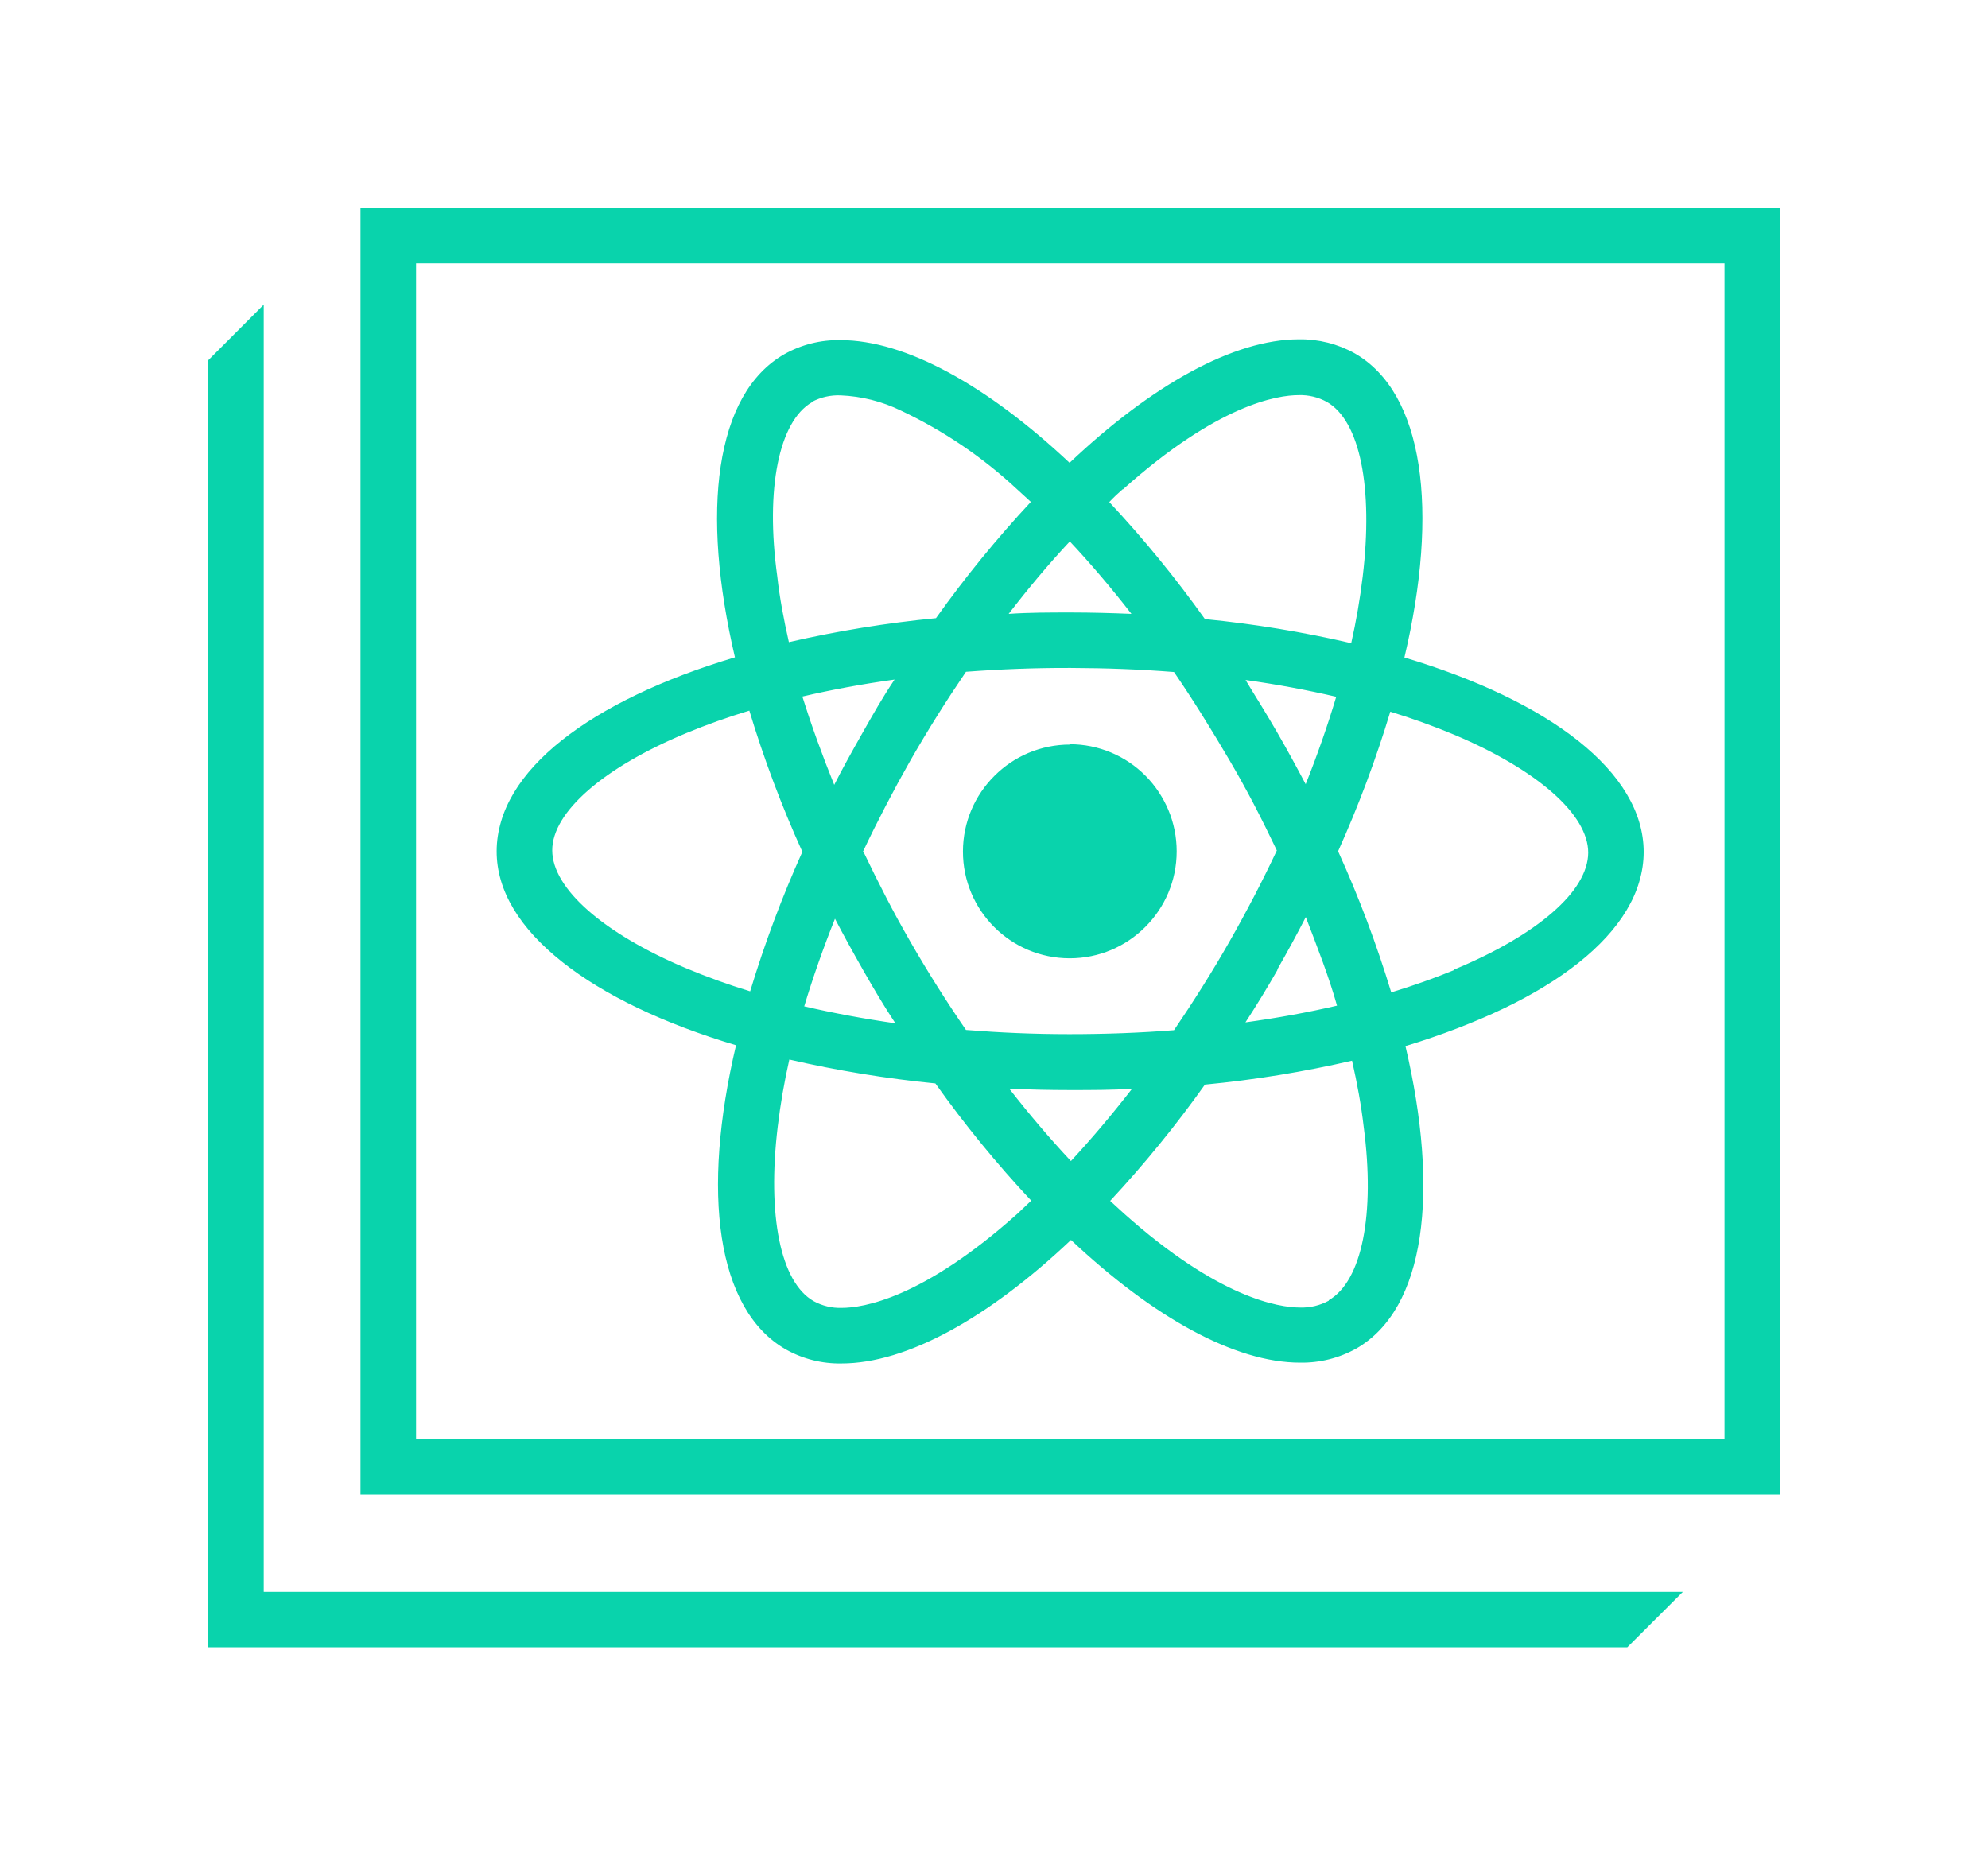
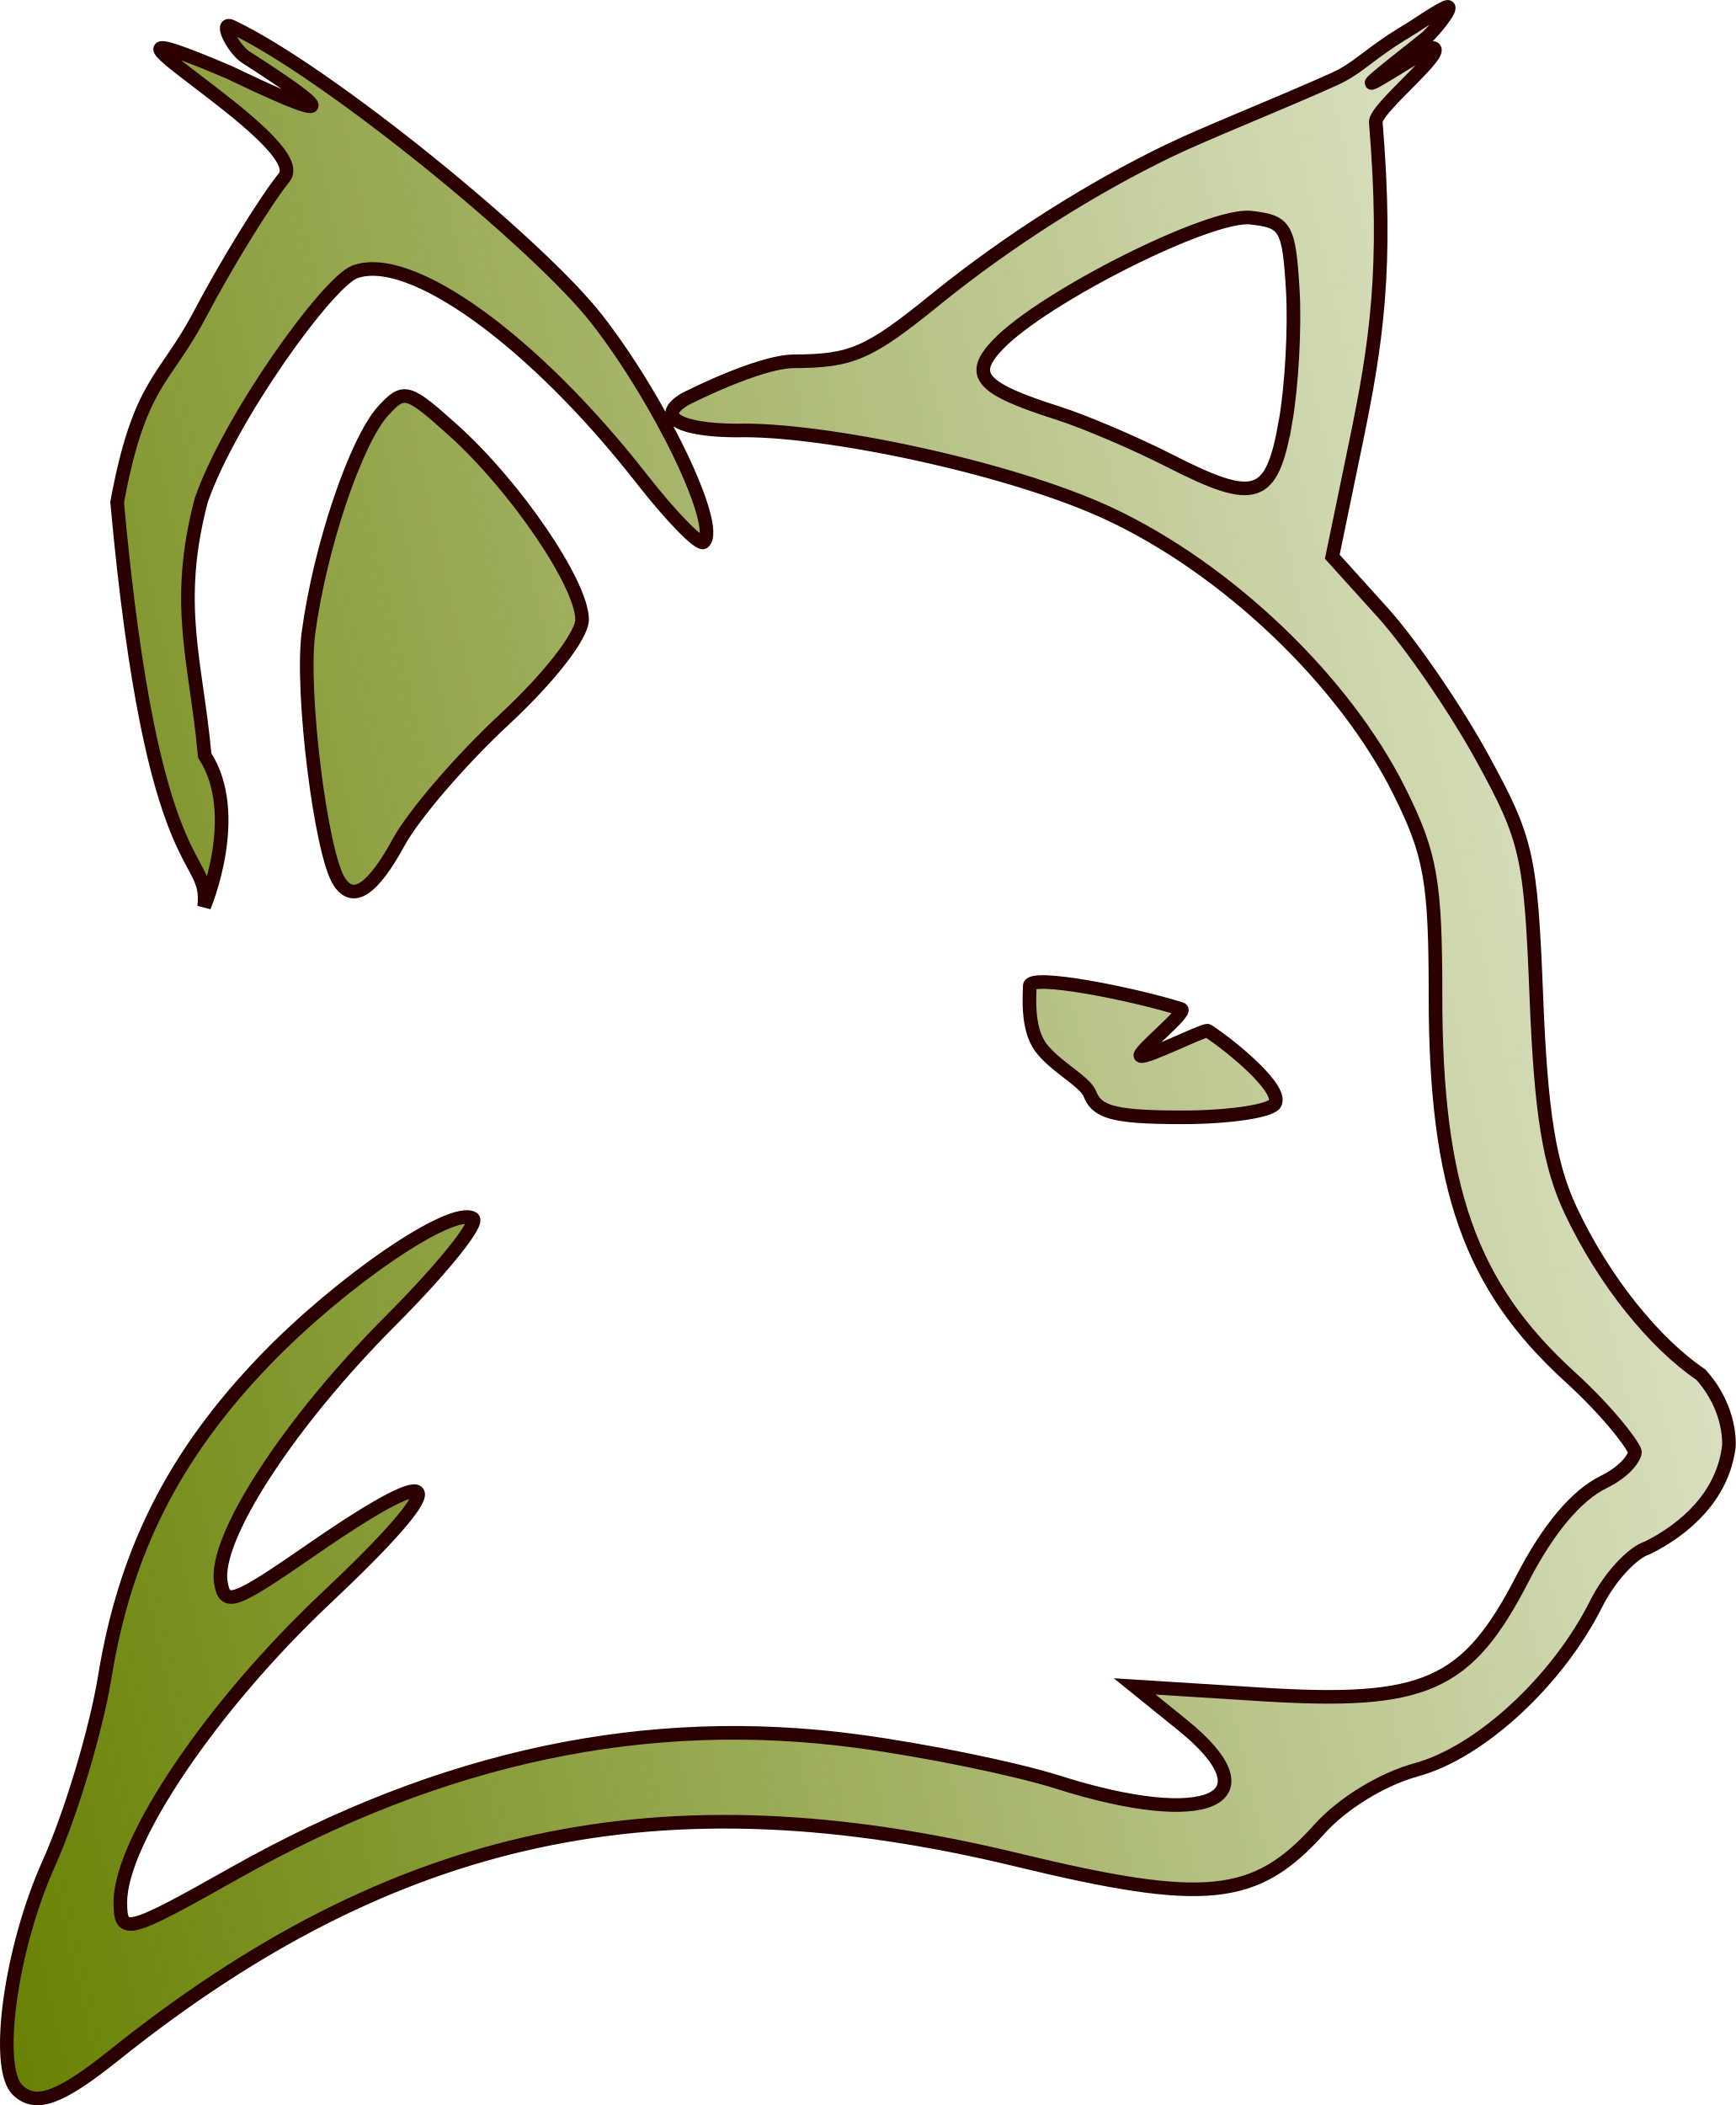
- <svg xmlns="http://www.w3.org/2000/svg" viewBox="0 0 170.96 159.93">
-   <defs>
-     <style>.cls-1{fill:#09d3ac;}</style>
+ <svg xmlns="http://www.w3.org/2000/svg" xmlns:xlink="http://www.w3.org/1999/xlink" width="155.194mm" height="188.187mm" viewBox="0 0 155.194 188.187" version="1.1" id="svg6067">
+   <defs id="defs6061">
+     <linearGradient gradientTransform="matrix(1,0,0,0.9528936,4.030949,-88.86505)" xlink:href="#linearGradient6036" id="linearGradient6038" x1="-21.923" y1="193.975" x2="193.778" y2="147.484" gradientUnits="userSpaceOnUse" />
+     <linearGradient id="linearGradient6036">
+       <stop style="stop-color:#668000;stop-opacity:1;" offset="0" id="stop6032" />
+       <stop style="stop-color:#668000;stop-opacity:0;" offset="1" id="stop6034" />
+     </linearGradient>
  </defs>
-   <path class="cls-1" d="M141.35,73.27c0-6.89-8.11-13-20.58-16.73,3-12.67,1.69-22.75-4.28-26.16a9.55,9.55,0,0,0-4.79-1.2c-5.57,0-12.61,3.89-19.72,10.62-7.11-6.68-14.13-10.55-19.69-10.55a9.46,9.46,0,0,0-4.86,1.22c-5.94,3.42-7.17,13.44-4.21,26.05-12.41,3.71-20.48,9.77-20.5,16.63s8.12,13,20.59,16.72c-3,12.68-1.7,22.75,4.28,26.16a9.41,9.41,0,0,0,4.78,1.2c5.58,0,12.62-3.89,19.73-10.62,7.1,6.68,14.12,10.55,19.69,10.55a9.59,9.59,0,0,0,4.86-1.22c5.94-3.42,7.16-13.44,4.21-26C133.27,86.18,141.34,80.12,141.35,73.27ZM96.56,42.06c8.19-7.33,13.31-8.12,15.13-8.12h0a4.71,4.71,0,0,1,2.42.58c2.86,1.63,4,7.38,3.09,15a56.73,56.73,0,0,1-1,5.79,97.7,97.7,0,0,0-12.58-2.07,98.47,98.47,0,0,0-8.24-10.08C95.75,42.79,96.15,42.42,96.56,42.06ZM71.77,78.94c.78,1.5,1.61,3,2.47,4.51S76,86.49,77,88c-2.71-.39-5.34-.88-7.84-1.46C69.86,84,70.75,81.5,71.77,78.94ZM69,59.9c2.53-.59,5.18-1.08,7.93-1.46-1,1.48-1.86,3-2.76,4.59s-1.69,3-2.46,4.52Q70.18,63.65,69,59.9Zm5.21,13.34q1.86-3.93,4.09-7.86c1.5-2.62,3.11-5.17,4.77-7.61,2.91-.22,5.91-.34,9-.33s6,.12,8.89.35c1.66,2.42,3.25,5,4.75,7.55s2.88,5.22,4.12,7.83c-1.23,2.62-2.6,5.25-4.08,7.85s-3.11,5.18-4.77,7.62c-2.91.23-5.91.34-9,.34s-6-.13-8.89-.36c-1.66-2.42-3.26-4.94-4.76-7.55S75.5,75.85,74.25,73.24Zm32.86-14.77c2.72.38,5.35.87,7.84,1.45-.74,2.47-1.62,5-2.64,7.55-.79-1.5-1.61-3-2.48-4.51S108,59.93,107.11,58.47Zm2.76,24.92q1.29-2.27,2.46-4.53c1,2.6,2,5.16,2.7,7.66-2.52.59-5.17,1.07-7.92,1.45Q108.52,85.75,109.87,83.39ZM92,46.56c1.8,1.92,3.57,4,5.3,6.23-1.71-.07-3.46-.12-5.23-.12s-3.58,0-5.33.12C88.45,50.57,90.2,48.48,92,46.56Zm-22.18-12A4.82,4.82,0,0,1,72.29,34a13.11,13.11,0,0,1,5.19,1.31,39.07,39.07,0,0,1,10,6.78l1.17,1.07a98.49,98.49,0,0,0-8.16,10,98.88,98.88,0,0,0-12.65,2.06c-.44-1.94-.8-3.84-1-5.67C65.8,42,67,36.24,69.81,34.6ZM64.53,85.26a58.75,58.75,0,0,1-5.54-2c-7.1-3-11.5-6.85-11.5-10.14S51.91,66,59,63.05a57.63,57.63,0,0,1,5.44-1.94A97.93,97.93,0,0,0,69,73.25,98.72,98.72,0,0,0,64.53,85.26Zm23,19.1c-8.19,7.33-13.31,8.11-15.14,8.11a4.69,4.69,0,0,1-2.42-.58c-2.86-1.63-4-7.38-3.09-15a56.07,56.07,0,0,1,1-5.78,99.51,99.51,0,0,0,12.58,2.06,97.17,97.17,0,0,0,8.24,10.08Zm4.57-4.51c-1.8-1.92-3.57-4-5.31-6.23,1.72.08,3.47.12,5.24.12s3.58,0,5.33-.11C95.63,95.85,93.87,97.93,92.09,99.85Zm22.18,12a4.82,4.82,0,0,1-2.48.59c-1.82,0-7-.8-15.16-8.1l-1.17-1.07a98.44,98.44,0,0,0,8.15-10,97,97,0,0,0,12.66-2.06c.44,1.94.79,3.84,1,5.67C118.27,104.42,117.12,110.18,114.27,111.81Zm10.8-28.44c-1.71.7-3.52,1.35-5.44,1.93a98.54,98.54,0,0,0-4.57-12.14,98.1,98.1,0,0,0,4.49-12,58.75,58.75,0,0,1,5.54,2c7.09,3,11.5,6.85,11.49,10.14S132.17,80.42,125.07,83.37ZM92,82.39a9.18,9.18,0,1,0-9.17-9.19A9.17,9.17,0,0,0,92,82.39ZM31,17.88V128.53H153.07V17.88ZM148.3,123.77H35.78V22.65H148.3Zm-85-33.9c-3,12.68-1.7,22.75,4.28,26.16a9.41,9.41,0,0,0,4.78,1.2c5.58,0,12.62-3.89,19.73-10.62,7.1,6.68,14.12,10.55,19.69,10.55a9.59,9.59,0,0,0,4.86-1.22c5.94-3.42,7.16-13.44,4.21-26,12.41-3.72,20.48-9.78,20.49-16.63s-8.11-13-20.58-16.73c3-12.67,1.69-22.75-4.28-26.16a9.55,9.55,0,0,0-4.79-1.2c-5.57,0-12.61,3.89-19.72,10.62-7.11-6.68-14.13-10.55-19.69-10.55a9.46,9.46,0,0,0-4.86,1.22c-5.94,3.42-7.17,13.44-4.21,26.05-12.41,3.71-20.48,9.77-20.5,16.63S50.84,86.13,63.31,89.87Zm24.21,14.49c-8.19,7.33-13.31,8.11-15.14,8.11a4.69,4.69,0,0,1-2.42-.58c-2.86-1.63-4-7.38-3.09-15a56.07,56.07,0,0,1,1-5.78,99.51,99.51,0,0,0,12.58,2.06,97.17,97.17,0,0,0,8.24,10.08Zm24.79-36.89c-.79-1.5-1.61-3-2.48-4.51s-1.8-3-2.72-4.49c2.72.38,5.35.87,7.84,1.45C114.21,62.39,113.33,64.92,112.31,67.47Zm2.72,19c-2.52.59-5.17,1.07-7.92,1.45q1.41-2.22,2.76-4.58t2.46-4.53C113.37,81.46,114.28,84,115,86.52Zm-5.21-13.35c-1.23,2.62-2.6,5.25-4.08,7.85s-3.11,5.18-4.77,7.62c-2.91.23-5.91.34-9,.34s-6-.13-8.89-.36c-1.66-2.42-3.26-4.94-4.76-7.55s-2.87-5.22-4.12-7.83q1.86-3.93,4.09-7.86c1.5-2.62,3.11-5.17,4.77-7.61,2.91-.22,5.91-.34,9-.33s6,.12,8.89.35c1.66,2.42,3.25,5,4.75,7.55S108.58,70.56,109.82,73.17ZM77,88c-2.71-.39-5.34-.88-7.84-1.46.74-2.46,1.63-5,2.65-7.55.78,1.5,1.61,3,2.47,4.51S76,86.49,77,88ZM74.21,63c-.87,1.5-1.69,3-2.46,4.52Q70.18,63.65,69,59.9c2.53-.59,5.18-1.08,7.93-1.46C76,59.92,75.11,61.45,74.21,63ZM92.09,99.85c-1.8-1.92-3.57-4-5.31-6.23,1.72.08,3.47.12,5.24.12s3.58,0,5.33-.11C95.63,95.85,93.87,97.93,92.09,99.85Zm22.18,12a4.82,4.82,0,0,1-2.48.59c-1.82,0-7-.8-15.16-8.1l-1.17-1.07a98.44,98.44,0,0,0,8.15-10,97,97,0,0,0,12.66-2.06c.44,1.94.79,3.84,1,5.67C118.27,104.42,117.12,110.18,114.27,111.81Zm5.28-50.66a58.75,58.75,0,0,1,5.54,2c7.09,3,11.5,6.85,11.49,10.14s-4.41,7.16-11.51,10.11c-1.71.7-3.52,1.35-5.44,1.93a98.54,98.54,0,0,0-4.57-12.14A98.1,98.1,0,0,0,119.55,61.15Zm-23-19.09c8.19-7.33,13.31-8.12,15.13-8.12h0a4.71,4.71,0,0,1,2.42.58c2.86,1.63,4,7.38,3.09,15a56.73,56.73,0,0,1-1,5.79,97.7,97.7,0,0,0-12.58-2.07,98.47,98.47,0,0,0-8.24-10.08C95.75,42.79,96.15,42.42,96.56,42.06ZM92,46.56c1.8,1.92,3.57,4,5.3,6.23-1.71-.07-3.46-.12-5.23-.12s-3.58,0-5.33.12C88.45,50.57,90.2,48.48,92,46.56Zm-22.18-12A4.82,4.82,0,0,1,72.29,34a13.11,13.11,0,0,1,5.19,1.31,39.07,39.07,0,0,1,10,6.78l1.17,1.07a98.49,98.49,0,0,0-8.16,10,98.88,98.88,0,0,0-12.65,2.06c-.44-1.94-.8-3.84-1-5.67C65.8,42,67,36.24,69.81,34.6ZM59,63.05a57.63,57.63,0,0,1,5.44-1.94A97.93,97.93,0,0,0,69,73.25a98.72,98.72,0,0,0-4.49,12,58.75,58.75,0,0,1-5.54-2c-7.1-3-11.5-6.85-11.5-10.14S51.91,66,59,63.05Zm33,1a9.18,9.18,0,1,0,9.17,9.19A9.17,9.17,0,0,0,92,64Zm0,0a9.18,9.18,0,1,0,9.17,9.19A9.17,9.17,0,0,0,92,64Zm0,0a9.18,9.18,0,1,0,9.17,9.19A9.17,9.17,0,0,0,92,64Zm49.35,9.24c0-6.89-8.11-13-20.58-16.73,3-12.67,1.69-22.75-4.28-26.16a9.55,9.55,0,0,0-4.79-1.2c-5.57,0-12.61,3.89-19.72,10.62-7.11-6.68-14.13-10.55-19.69-10.55a9.46,9.46,0,0,0-4.86,1.22c-5.94,3.42-7.17,13.44-4.21,26.05-12.41,3.71-20.48,9.77-20.5,16.63s8.12,13,20.59,16.72c-3,12.68-1.7,22.75,4.28,26.16a9.41,9.41,0,0,0,4.78,1.2c5.58,0,12.62-3.89,19.73-10.62,7.1,6.68,14.12,10.55,19.69,10.55a9.59,9.59,0,0,0,4.86-1.22c5.94-3.42,7.16-13.44,4.21-26C133.27,86.18,141.34,80.12,141.35,73.27ZM96.56,42.06c8.19-7.33,13.31-8.12,15.13-8.12h0a4.71,4.71,0,0,1,2.42.58c2.86,1.63,4,7.38,3.09,15a56.73,56.73,0,0,1-1,5.79,97.7,97.7,0,0,0-12.58-2.07,98.47,98.47,0,0,0-8.24-10.08C95.75,42.79,96.15,42.42,96.56,42.06ZM71.77,78.94c.78,1.5,1.61,3,2.47,4.51S76,86.49,77,88c-2.71-.39-5.34-.88-7.84-1.46C69.86,84,70.75,81.5,71.77,78.94ZM69,59.9c2.53-.59,5.18-1.08,7.93-1.46-1,1.48-1.86,3-2.76,4.59s-1.69,3-2.46,4.52Q70.18,63.65,69,59.9Zm5.21,13.34q1.86-3.93,4.09-7.86c1.5-2.62,3.11-5.17,4.77-7.61,2.91-.22,5.91-.34,9-.33s6,.12,8.89.35c1.66,2.42,3.25,5,4.75,7.55s2.88,5.22,4.12,7.83c-1.23,2.62-2.6,5.25-4.08,7.85s-3.11,5.18-4.77,7.62c-2.91.23-5.91.34-9,.34s-6-.13-8.89-.36c-1.66-2.42-3.26-4.94-4.76-7.55S75.5,75.85,74.25,73.24Zm32.86-14.77c2.72.38,5.35.87,7.84,1.45-.74,2.47-1.62,5-2.64,7.55-.79-1.5-1.61-3-2.48-4.51S108,59.93,107.11,58.47Zm2.76,24.92q1.29-2.27,2.46-4.53c1,2.6,2,5.16,2.7,7.66-2.52.59-5.17,1.07-7.92,1.45Q108.52,85.75,109.87,83.39ZM92,46.56c1.8,1.92,3.57,4,5.3,6.23-1.71-.07-3.46-.12-5.23-.12s-3.58,0-5.33.12C88.45,50.57,90.2,48.48,92,46.56Zm-22.18-12A4.82,4.82,0,0,1,72.29,34a13.11,13.11,0,0,1,5.19,1.31,39.07,39.07,0,0,1,10,6.78l1.17,1.07a98.49,98.49,0,0,0-8.16,10,98.88,98.88,0,0,0-12.65,2.06c-.44-1.94-.8-3.84-1-5.67C65.8,42,67,36.24,69.81,34.6ZM64.53,85.26a58.75,58.75,0,0,1-5.54-2c-7.1-3-11.5-6.85-11.5-10.14S51.91,66,59,63.05a57.63,57.63,0,0,1,5.44-1.94A97.93,97.93,0,0,0,69,73.25,98.72,98.72,0,0,0,64.53,85.26Zm23,19.1c-8.19,7.33-13.31,8.11-15.14,8.11a4.69,4.69,0,0,1-2.42-.58c-2.86-1.63-4-7.38-3.09-15a56.07,56.07,0,0,1,1-5.78,99.51,99.51,0,0,0,12.58,2.06,97.17,97.17,0,0,0,8.24,10.08Zm4.57-4.51c-1.8-1.92-3.57-4-5.31-6.23,1.72.08,3.47.12,5.24.12s3.58,0,5.33-.11C95.63,95.85,93.87,97.93,92.09,99.85Zm22.18,12a4.82,4.82,0,0,1-2.48.59c-1.82,0-7-.8-15.16-8.1l-1.17-1.07a98.44,98.44,0,0,0,8.15-10,97,97,0,0,0,12.66-2.06c.44,1.94.79,3.84,1,5.67C118.27,104.42,117.12,110.18,114.27,111.81Zm10.8-28.44c-1.71.7-3.52,1.35-5.44,1.93a98.54,98.54,0,0,0-4.57-12.14,98.1,98.1,0,0,0,4.49-12,58.75,58.75,0,0,1,5.54,2c7.09,3,11.5,6.85,11.49,10.14S132.17,80.42,125.07,83.37ZM92,82.39a9.18,9.18,0,1,0-9.17-9.19A9.17,9.17,0,0,0,92,82.39Zm-69.32,54.5V26.2L17.89,31V141.66H139.94l4.78-4.77Z" />
+   <g id="layer1" transform="translate(-5.55727,-4.749771)">
+     <path style="fill:url(#linearGradient6038);fill-opacity:1;stroke:#2b0000;stroke-width:1.218;stroke-opacity:1" d="m 7.145,191.615 c -2.103,-1.994 -0.648,-12.649 2.766,-20.251 1.98,-4.409 4.238,-11.932 5.018,-16.718 1.826,-11.2 6.204,-19.855 14.301,-28.27 6.802,-7.069 16.691,-13.822 18.601,-12.703 0.618,0.362 -2.701,4.493 -7.376,9.178 -9.112,9.134 -15.799,19.445 -15.153,23.366 0.361,2.188 1.131,1.908 8.197,-2.978 12.109,-8.373 12.653,-6.38 1.198,4.393 -10.155,9.55 -18.379,21.709 -18.379,27.172 0,2.991 0.542,2.852 10.248,-2.615 18.528,-10.436 36.835,-14.307 55.688,-11.775 6.048,0.812 14.093,2.459 17.877,3.658 13.442,4.262 19.378,1.542 11.148,-5.108 l -4.268,-3.449 11.258,0.709 c 14.704,0.926 18.457,-0.733 23.419,-10.349 2.287,-4.433 4.807,-7.434 7.245,-8.629 2.055,-1.008 2.802,-2.282 2.802,-2.675 0,-0.394 -2.107,-3.36 -5.826,-6.748 -8.914,-8.121 -12.003,-16.886 -12.003,-34.059 0,-10.248 -0.429,-12.669 -3.244,-18.311 -4.926,-9.873 -15.38,-19.853 -25.972,-24.794 -8.822,-4.116 -25.687,-7.636 -33.303,-7.422 -4.722,-0.025 -7.401,-1.112 -4.587,-2.8 0,0 6.562,-3.378 9.774,-3.388 5.111,-0.016 6.672,-0.693 12.509,-5.427 6.84,-5.548 14.337,-10.184 20.943,-13.378 3.352,-1.621 9.777,-4.147 14.883,-6.448 1.48,-0.667 2.573,-1.639 3.697,-2.446 1.361,-0.977 1.463,-1.037 3.386,-2.22 0,0 2.647,-1.789 3.004,-1.77 0.549,0.028 -1.37,2.322 -1.879,2.737 -1.661,1.355 -4.739,3.704 -4.927,4.041 -0.231,0.413 5.163,-3.153 5.444,-3.117 1.518,0.196 -5.171,5.423 -5.068,6.663 1.089,13.071 0.037,19.846 -1.774,28.608 l -2.114,10.225 4.519,5.005 c 2.485,2.753 6.47,8.559 8.855,12.903 4.058,7.39 4.371,8.774 4.876,21.537 0.408,10.307 1.159,14.953 3.074,19.016 2.987,6.338 7.51,11.877 11.621,14.657 2.801,3.097 2.513,6.407 2.513,6.407 -0.524,4.404 -3.86,7.379 -7.264,9.08 -1.355,0.408 -3.416,2.645 -4.58,4.971 -3.464,6.921 -10.377,13.311 -16.087,14.87 -3.063,0.836 -6.607,3.004 -8.674,5.305 -5.724,6.371 -10.197,6.827 -27.041,2.753 -31.853,-7.703 -55.748,-2.538 -80.71,17.447 -4.865,3.895 -7.018,4.679 -8.636,3.145 z M 120.491,42.484 c 0.563,-3.186 0.857,-8.518 0.652,-11.849 -0.344,-5.604 -0.626,-6.084 -3.771,-6.428 -3.622,-0.396 -18.534,7.096 -22.597,11.352 -2.6,2.724 -1.557,3.915 5.355,6.116 2.408,0.767 6.911,2.687 10.008,4.267 7.698,3.929 9.131,3.451 10.352,-3.459 z m -17.475,60.078 c -0.434,-1.142 -3.16,-2.474 -4.424,-4.205 -1.264,-1.732 -0.962,-4.752 -0.962,-5.466 0,-1.115 9.14,0.685 13.539,2.067 0.669,0.21 -4.121,4.003 -3.619,4.2 0.532,0.209 5.739,-2.429 6.001,-2.256 2.399,1.587 6.785,5.299 5.984,6.528 -0.433,0.664 -4.149,1.208 -8.258,1.208 -3.414,0 -5.416,-0.135 -6.624,-0.56 -0.908,-0.319 -1.366,-0.803 -1.637,-1.516 z M 23.813,85.802 C 24.395,80.696 19.188,84.368 16.031,49.652 18.016,38.911 20.291,38.798 23.371,32.959 25.803,28.35 29.223,22.791 30.971,20.606 33.661,17.243 8.718,3.846 26.042,11.213 26.489,11.403 41.429,18.768 27.531,9.857 26.425,9.148 25.122,6.586 26.268,7.125 34.746,11.11 53.669,26.535 58.934,33.301 64.608,40.591 69.972,51.79 68.471,53.213 68.118,53.548 65.606,50.978 62.889,47.503 53.233,35.152 42.205,27.212 37.274,29.062 34.864,29.966 26.137,42.039 23.552,49.468 21.084,58.865 23.094,63.831 23.861,72.291 27.294,77.561 23.813,85.802 23.813,85.802 Z m 12.078,-2.233 C 34.243,81.042 32.446,66.544 33.136,61.347 c 1.015,-7.651 4.239,-17.214 6.707,-19.896 1.833,-1.992 2.169,-1.896 6.257,1.779 5.559,4.999 11.5,13.732 11.5,16.907 0,1.441 -2.918,5.187 -6.979,8.96 -3.839,3.566 -8.072,8.484 -9.407,10.931 -2.341,4.288 -4.081,5.446 -5.322,3.541 z" id="path10961" />
+   </g>
</svg>
